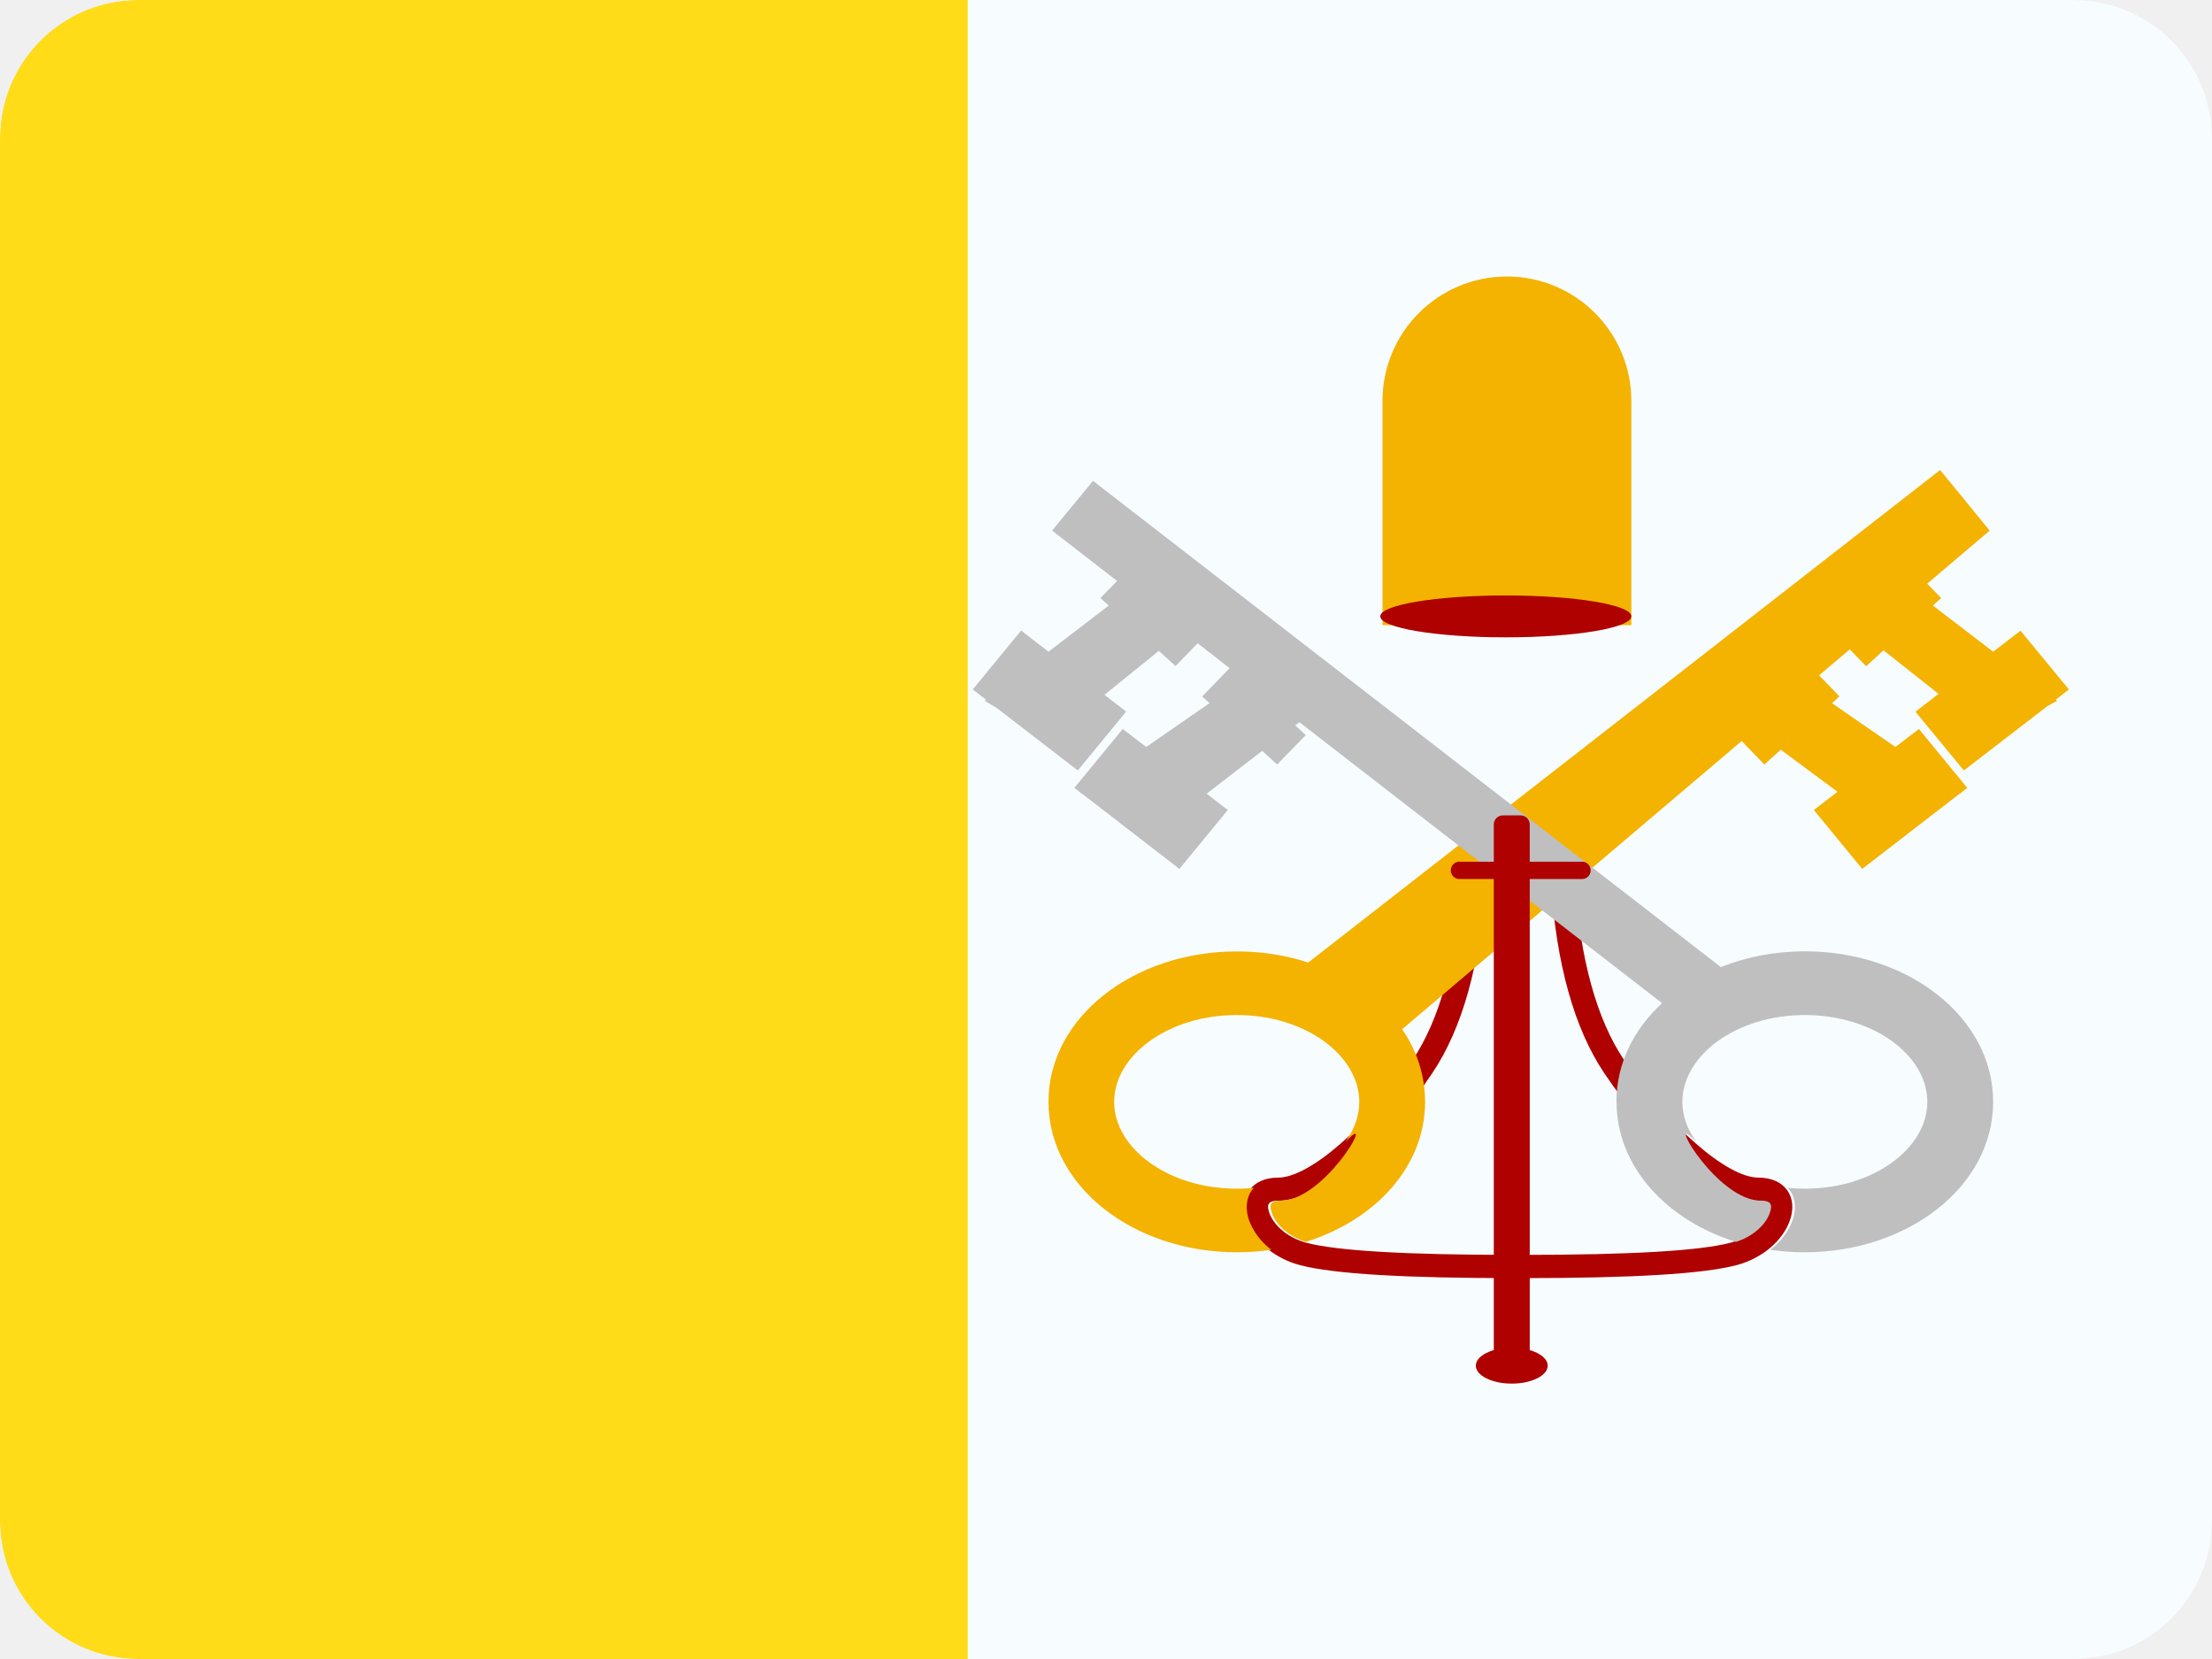
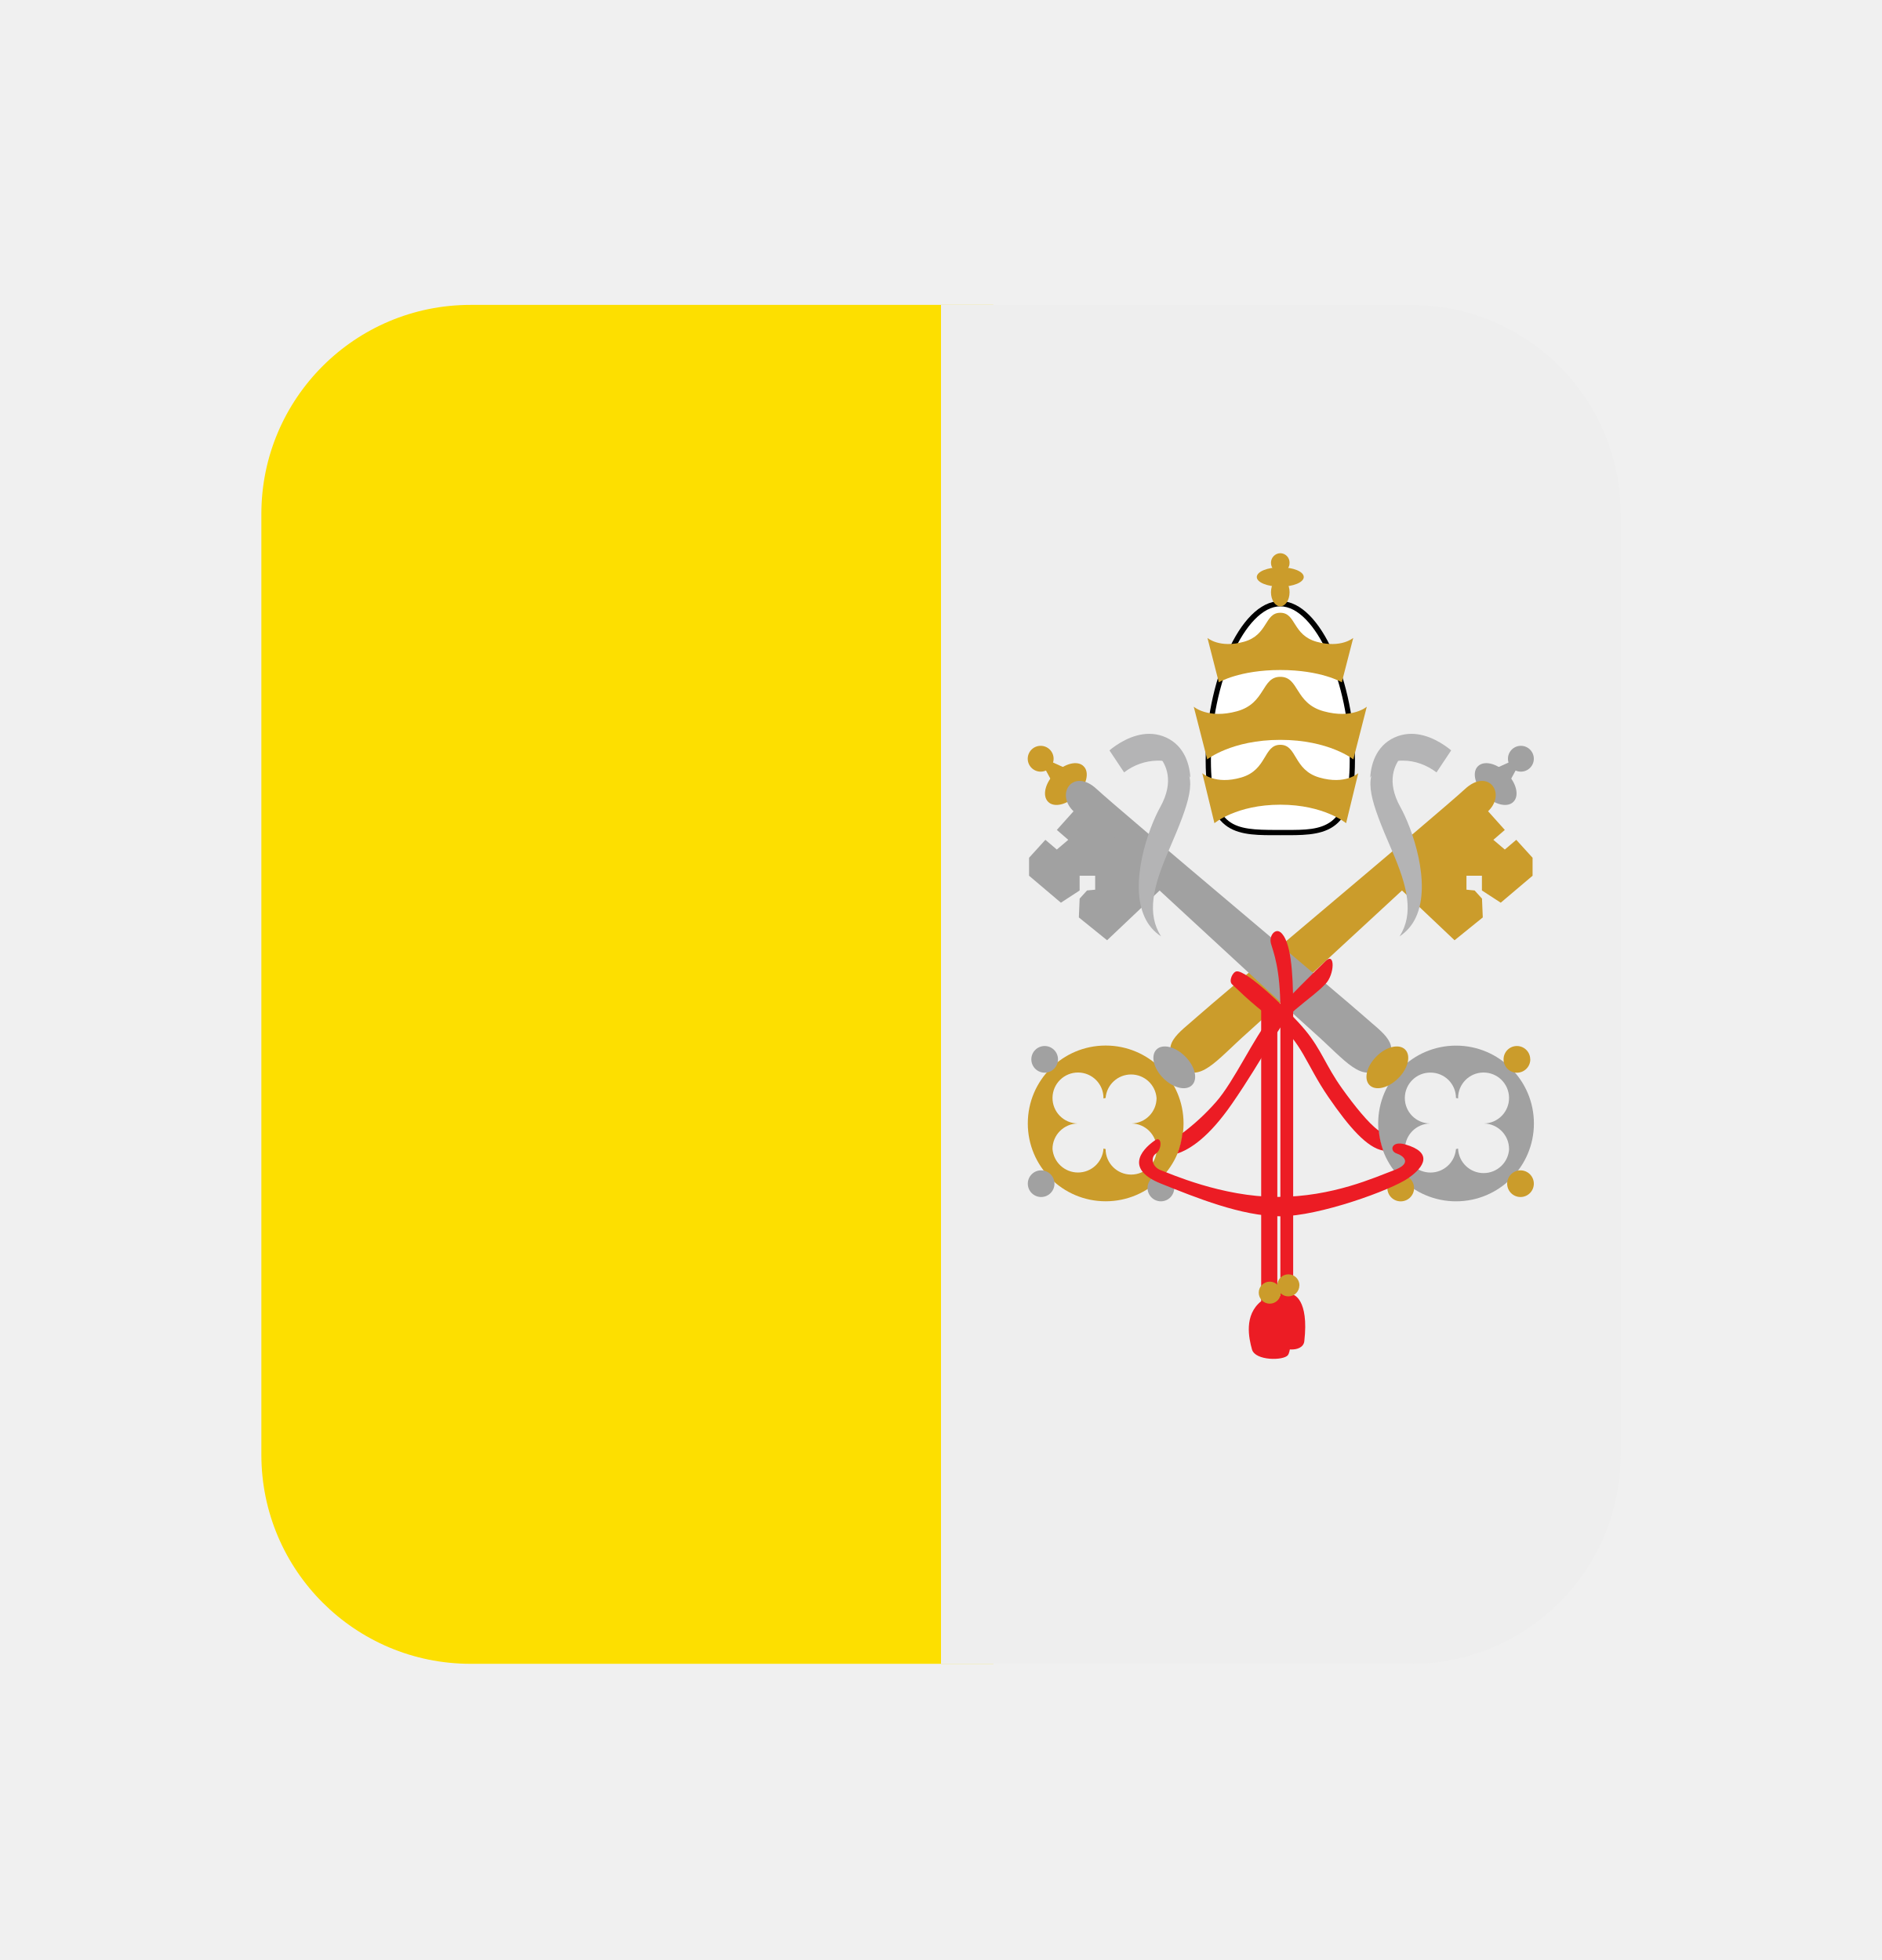
- <svg xmlns="http://www.w3.org/2000/svg" width="16" height="12" fill="none" viewBox="0 0 16 12">
-   <g clip-path="url(#a)">
-     <mask id="b" width="16" height="12" x="0" y="0" maskUnits="userSpaceOnUse" style="mask-type:luminance">
-       <path fill="#fff" d="M0 0h16v12H0z" />
-     </mask>
-     <g mask="url(#b)">
-       <path fill="#F7FCFF" fill-rule="evenodd" d="M0 0h16v12H0V0Z" clip-rule="evenodd" />
-       <path fill="#FFDC17" fill-rule="evenodd" d="M0 0h7v12H0V0Z" clip-rule="evenodd" />
-       <path fill="#AF0100" d="m11.39 6.375-.172.012c.041.593.169 1.05.385 1.374.349.521.809.924 1.116.924.07 0 .087.026.064.09-.033.091-.137.18-.27.215-.222.058-.727.087-1.506.087v.168c.795 0 1.309-.03 1.55-.093.188-.048.337-.177.389-.322.06-.167-.03-.312-.227-.312-.228 0-.652-.372-.97-.848-.199-.296-.319-.728-.358-1.295Zm-.817 0 .173.012c-.041.593-.168 1.05-.385 1.374-.348.521-.808.924-1.116.924-.07 0-.086.026-.063.09.033.091.136.18.27.215.222.058.726.087 1.505.087v.168c-.794 0-1.308-.03-1.55-.093-.188-.048-.337-.177-.389-.322-.06-.167.031-.312.227-.312.228 0 .653-.372.971-.848.198-.296.318-.728.357-1.295Z" />
-       <path fill="#F4B300" fill-rule="evenodd" d="m14.033 3.4-4.57 3.562a1.67 1.67 0 0 0-.517-.08c-.742 0-1.362.473-1.362 1.088 0 .615.62 1.088 1.362 1.088.085 0 .168-.006.25-.018a.479.479 0 0 1-.16-.21c-.033-.093-.02-.18.033-.238-.04.004-.081.006-.123.006-.5 0-.887-.295-.887-.628s.387-.628.887-.628.886.295.886.628c0 .102-.036.2-.1.288l.036-.034c.159-.147-.197.461-.505.461-.07 0-.086.026-.063.09.03.086.123.17.245.208.501-.156.863-.544.863-1.013a.92.92 0 0 0-.166-.525l2.456-2.085.164.17.119-.107.41.304-.171.132.35.426.706-.545.012-.006-.002-.001.044-.034-.35-.426-.17.13-.458-.316.053-.05-.147-.152.222-.188.118.122.126-.115.398.315-.167.129.35.425.605-.466.07-.038-.01-.008.095-.074-.35-.425-.198.152-.436-.334.06-.054-.101-.104.452-.384-.359-.439Z" clip-rule="evenodd" />
-       <path fill="#BFBFBF" fill-rule="evenodd" d="M11.692 7.97c0-.277.125-.524.33-.714L9.399 5.224l-.03.023.076.07-.207.213-.108-.099-.402.31.153.118-.35.426-.699-.54-.02-.011.003-.001-.044-.034.35-.426.17.13.458-.317-.053-.048.198-.205-.231-.18-.16.165-.121-.11-.393.318.157.121-.35.426-.586-.452-.088-.052.01-.008-.096-.074.35-.426.198.153.436-.334-.06-.054.12-.124-.47-.364.296-.36 4.541 3.517c.184-.073.39-.114.608-.114.742 0 1.362.474 1.362 1.089 0 .614-.62 1.088-1.362 1.088a1.72 1.72 0 0 1-.25-.018.478.478 0 0 0 .16-.21c.033-.094.02-.18-.033-.238.04.004.081.006.123.006.5 0 .886-.295.886-.628s-.386-.628-.886-.628-.886.295-.886.628c0 .102.036.2.1.287a3.001 3.001 0 0 1-.036-.033c-.159-.147.197.461.505.461.07 0 .086.026.063.09-.03.085-.123.17-.245.208-.501-.157-.863-.544-.863-1.013Z" clip-rule="evenodd" />
-       <path fill="#AF0100" fill-rule="evenodd" d="M10.87 5.898a.065.065 0 0 0-.065.065v.27h-.24a.063.063 0 1 0 0 .125h.24v3.577c0 .036.03.065.065.065H11a.065.065 0 0 0 .065-.065V6.358h.37a.063.063 0 1 0 0-.125h-.37v-.27A.065.065 0 0 0 11 5.898h-.13Z" clip-rule="evenodd" />
-       <path fill="#AF0100" fill-rule="evenodd" d="M10.935 10.008c.143 0 .26-.058.26-.13 0-.071-.117-.13-.26-.13-.143 0-.26.059-.26.13 0 .072.117.13.26.13Z" clip-rule="evenodd" />
-       <path fill="#F4B300" fill-rule="evenodd" d="M10 2.9a.9.9 0 1 1 1.8 0v1.622H10V2.9Z" clip-rule="evenodd" />
-       <path fill="#AF0100" fill-rule="evenodd" d="M10.892 4.61c.501 0 .908-.068.908-.152 0-.083-.407-.151-.908-.151-.502 0-.908.068-.908.151 0 .084.406.152.908.152Z" clip-rule="evenodd" />
-     </g>
-   </g>
-   <defs>
-     <clipPath id="a">
-       <rect width="16" height="12" fill="#fff" rx="1" />
-     </clipPath>
-   </defs>
+ <svg xmlns="http://www.w3.org/2000/svg" width="24" height="25" fill="none" viewBox="0 0 24 25">
+   <path fill="#FDDF00" d="M12.667 21.222H6a2.667 2.667 0 0 1-2.667-2.666v-12A2.667 2.667 0 0 1 6 3.889h6.667v17.333Z" />
+   <path fill="#EEE" d="M20.667 18.556A2.667 2.667 0 0 1 18 21.222h-6V3.89h6a2.667 2.667 0 0 1 2.667 2.667v12Z" />
+   <path fill="#A1A1A1" d="m19.21 10.045.22-.406-.448.203.229.203Z" />
+   <path fill="#A1A1A1" d="M19.23 9.677a.165.165 0 1 0 .33.001.165.165 0 0 0-.33 0Zm-.383.097c-.078.076-.038.241.087.366.125.126.29.165.366.087.077-.077.039-.24-.087-.366-.124-.125-.289-.165-.366-.087Z" />
+   <path fill="#CB9C2B" d="M15.04 13.597c.253.24.468-.07.871-.427.369-.327 2.792-2.58 3.052-2.81.261-.229.019-.576-.283-.294-.302.281-3.2 2.708-3.418 2.906-.218.198-.501.36-.221.625Z" />
+   <path fill="#CB9C2B" d="m18.899 10.261.291.325-.146.126.146.124.146-.124.208.229v.229l-.406.344-.24-.156v-.188h-.197v.178l.104.01.094.104.01.24-.36.291-.739-.7 1.089-1.032Zm-5.792 4.069a.993.993 0 1 0 1.986-.001.993.993 0 0 0-1.986 0Zm.636 0a.325.325 0 1 1 .329-.324v.005c.009 0 .017-.006.027-.006a.326.326 0 0 1 .65.001.325.325 0 0 1-.32.324.326.326 0 1 1-.33.326c-.01 0-.018-.006-.028-.006l.001.005a.326.326 0 0 1-.65 0c0-.177.143-.321.32-.325Z" />
+   <path fill="#A1A1A1" d="M14.748 13.387c-.077.077-.038.242.087.366.126.126.29.165.366.088.078-.077.039-.241-.087-.366-.125-.126-.29-.165-.366-.088Zm-1.596.125a.17.17 0 0 0 .34 0 .17.17 0 1 0-.34 0Zm1.482 1.641a.17.17 0 0 0 .34 0 .17.17 0 1 0-.34 0Zm-1.527-.055a.17.17 0 0 0 .34 0 .17.17 0 1 0-.34 0Z" />
+   <path fill="#B4B4B5" d="M17.847 11.944a.576.576 0 0 0 .21-.246c.2-.435-.048-1.134-.199-1.404-.185-.332-.071-.548.017-.65a.248.248 0 0 0-.087-.018c-.073 0-.143.036-.208.106-.195.207-.103.484.169 1.113.204.47.283.81.098 1.1Z" />
+   <path fill="#B4B4B5" d="M17.474 9.918a.493.493 0 0 1 .422-.216c.146 0 .297.054.423.15l.187-.281c-.083-.069-.282-.211-.507-.211-.06 0-.117.01-.172.029-.256.091-.342.327-.353.529Z" />
+   <path fill="#CB9C2B" d="m13.456 10.045-.22-.406.449.203-.229.203Z" />
+   <path fill="#CB9C2B" d="M13.436 9.677a.165.165 0 1 1-.33.001.165.165 0 0 1 .33 0Zm.383.097c.078.076.038.241-.087.366-.125.126-.29.165-.366.087-.077-.077-.039-.24.087-.366.125-.125.29-.165.366-.087Z" />
+   <path fill="#A1A1A1" d="M17.626 13.597c-.253.24-.467-.07-.87-.427-.37-.327-2.793-2.58-3.053-2.81-.26-.229-.018-.576.284-.294.302.281 3.2 2.708 3.418 2.906.218.198.501.36.221.625Z" />
+   <path fill="#A1A1A1" d="m13.768 10.261-.291.325.146.126-.146.124-.146-.124-.208.229v.229l.406.344.239-.156v-.188h.198v.178l-.104.01-.094.104-.01.24.36.291.739-.7-1.089-1.032Zm4.8 3.076a.993.993 0 1 0 0 1.986.993.993 0 0 0 0-1.986Zm.677 1.318a.326.326 0 0 1-.651 0l.001-.005c-.01 0-.018.006-.028.006a.326.326 0 0 1-.65-.001c0-.178.143-.321.32-.325a.324.324 0 0 1 .005-.649c.18 0 .325.145.325.324.01 0 .018.005.028.006l-.001-.005a.325.325 0 1 1 .33.324c.177.004.32.148.32.325Z" />
+   <path fill="#CB9C2B" d="M17.919 13.387c.077.077.038.242-.088.366-.125.126-.289.165-.366.088-.077-.077-.038-.241.088-.366.124-.126.289-.165.366-.088Zm1.596.125a.17.17 0 0 1-.341 0 .17.17 0 1 1 .34 0Zm-1.482 1.641a.17.17 0 0 1-.341 0 .17.17 0 1 1 .34 0Zm1.527-.055a.17.17 0 0 1-.34 0 .17.17 0 1 1 .34 0Z" />
+   <path fill="#000" d="M17.279 9.702c0 .978-.426.951-.952.951s-.952.027-.952-.951.426-2.035.952-2.035.952 1.057.952 2.035Z" />
+   <path fill="#fff" d="M16.285 10.586c-.283 0-.48-.008-.616-.113-.154-.12-.227-.365-.227-.771 0-.994.438-1.968.885-1.968.446 0 .885.974.885 1.968 0 .884-.355.884-.805.884h-.122Z" />
+   <path fill="#CB9C2B" d="M16.824 9.917c-.333-.097-.28-.417-.497-.417-.218 0-.164.32-.498.417-.332.097-.497-.055-.497-.055l.155.638s.28-.236.84-.236c.56 0 .839.236.839.236l.155-.638c0-.001-.164.152-.497.055Z" />
+   <path fill="#CB9C2B" d="M16.879 9.072c-.37-.102-.31-.439-.552-.439-.242 0-.183.337-.552.439-.37.102-.552-.058-.552-.058l.172.672s.311-.249.932-.249.931.249.931.249l.172-.672s-.182.16-.551.058Z" />
+   <path fill="#CB9C2B" d="M16.791 8.186c-.311-.086-.261-.37-.464-.37-.204 0-.154.284-.465.37-.31.086-.464-.049-.464-.049l.145.566s.262-.157.784-.157c.523 0 .784.157.784.157l.146-.566c-.001 0-.155.135-.466.049Zm-.583-.632c0 .099.053.18.119.18.065 0 .118-.08.118-.18 0-.099-.053-.179-.118-.179s-.119.08-.119.18Z" />
+   <path fill="#CB9C2B" d="M16.027 7.36c0 .068.134.123.3.123.165 0 .299-.055.299-.123 0-.07-.134-.124-.3-.124-.165 0-.299.056-.299.124Z" />
+   <path fill="#CB9C2B" d="M16.208 7.179c0 .069.053.124.119.124a.121.121 0 0 0 .118-.124.12.12 0 0 0-.118-.123.122.122 0 0 0-.119.123Z" />
+   <path fill="#B4B4B5" d="M14.807 11.944a.576.576 0 0 1-.21-.246c-.2-.435.048-1.134.199-1.404.185-.332.071-.548-.017-.65a.249.249 0 0 1 .087-.018c.073 0 .143.036.208.106.195.207.103.484-.169 1.113-.204.47-.283.81-.098 1.1Z" />
+   <path fill="#B4B4B5" d="M15.18 9.918a.493.493 0 0 0-.422-.216.712.712 0 0 0-.423.15l-.187-.281c.083-.069.282-.211.507-.211.06 0 .117.01.172.029.255.091.341.327.353.529Z" />
+   <path fill="#EC1C24" d="M16.327 11.889c.133.103.164.5.164.969v3.656s.204.052.142.594c-.018.154-.323.125-.375 0-.052-.126-.027-.528.07-.584V12.89c0-.541-.091-.751-.12-.854-.028-.103.055-.196.119-.146Z" />
+   <path fill="#EC1C24" d="M17.583 14.422c-.13-.092-.314-.322-.471-.542-.208-.292-.26-.49-.467-.74-.207-.25-.748-.768-.876-.75-.051.007-.104.125-.056.166.049.042.202.208.545.469.344.26.396.552.683.969.264.384.493.647.699.682a1.012 1.012 0 0 1-.057-.254Z" />
+   <path fill="#EC1C24" d="M16.907 12.256c-.122.117-.5.486-.705.726-.205.24-.465.814-.695 1.074a2.83 2.83 0 0 1-.428.397.984.984 0 0 1-.064.26c.165-.056.401-.208.697-.636.41-.594.607-1.031.805-1.198.198-.167.278-.216.389-.332.112-.117.123-.408 0-.29Z" />
+   <path fill="#EC1C24" d="M16.083 12.743v3.854c-.221.177-.158.471-.117.616.041.145.402.144.458.072.056-.072.071-.563-.135-.73v-3.572c0-.094-.206-.383-.206-.24Z" />
+   <path fill="#EC1C24" d="M14.73 14.544c-.198.138-.368.376.075.553.442.177 1.028.417 1.522.417.493 0 1.415-.335 1.631-.486.216-.15.31-.33-.035-.43-.18-.054-.208.082-.114.114.094.031.204.128-.034.215-.236.087-.778.34-1.486.34s-1.375-.301-1.484-.34c-.11-.039-.14-.163-.062-.215.077-.052.076-.23-.013-.168Z" />
+   <path fill="#CB9C2B" d="M16.57 16.395a.14.14 0 1 1-.281 0 .14.14 0 0 1 .282 0Z" />
+   <path fill="#CB9C2B" d="M16.333 16.488a.14.14 0 1 1-.281 0 .14.14 0 0 1 .281 0Z" />
</svg>
